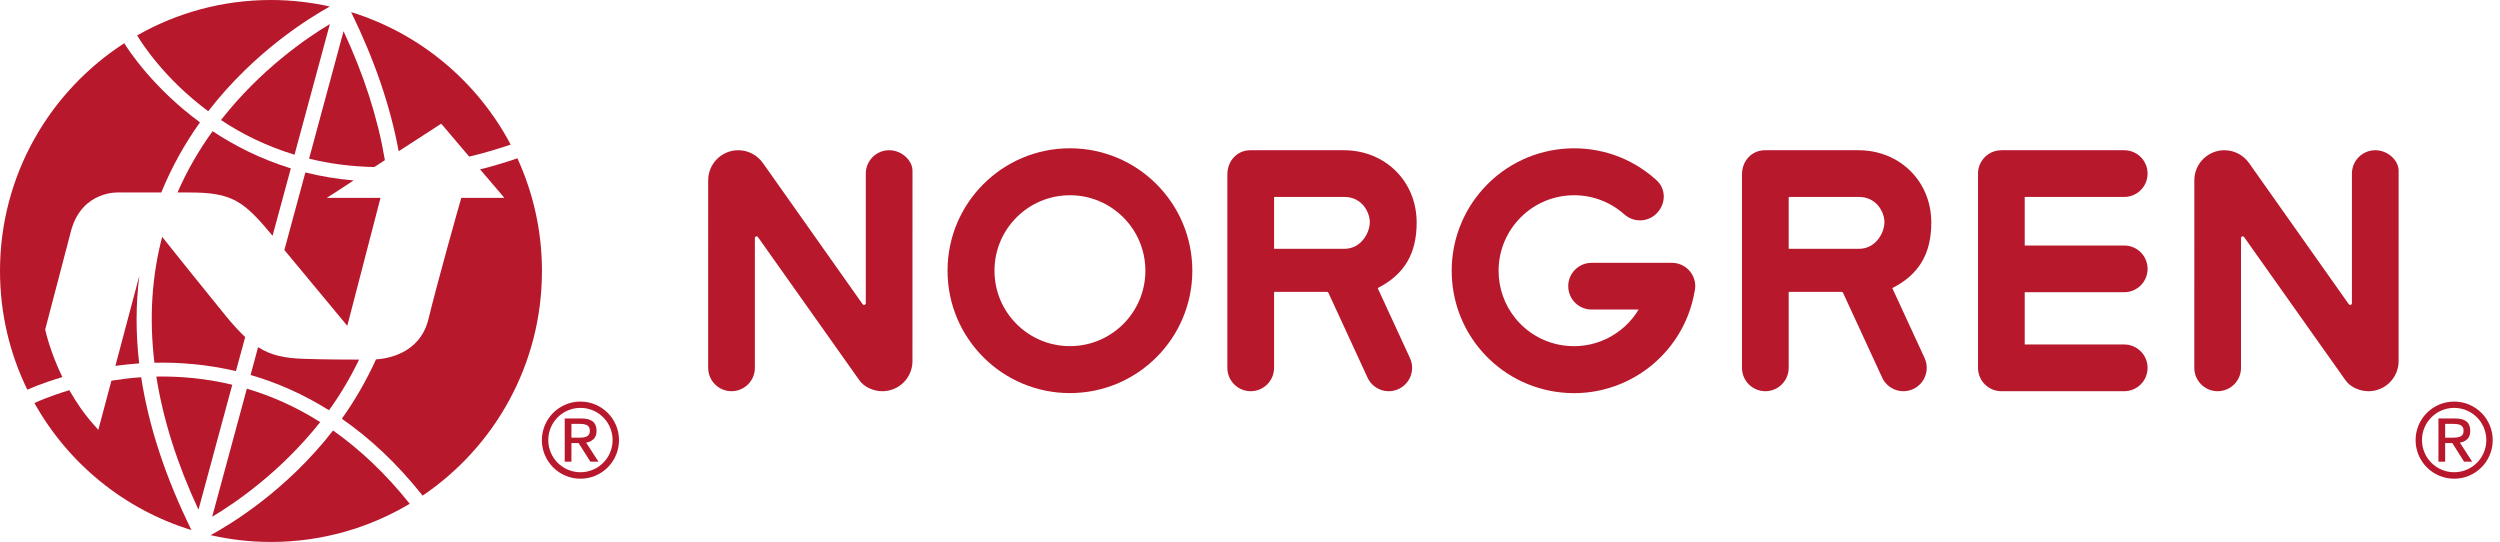
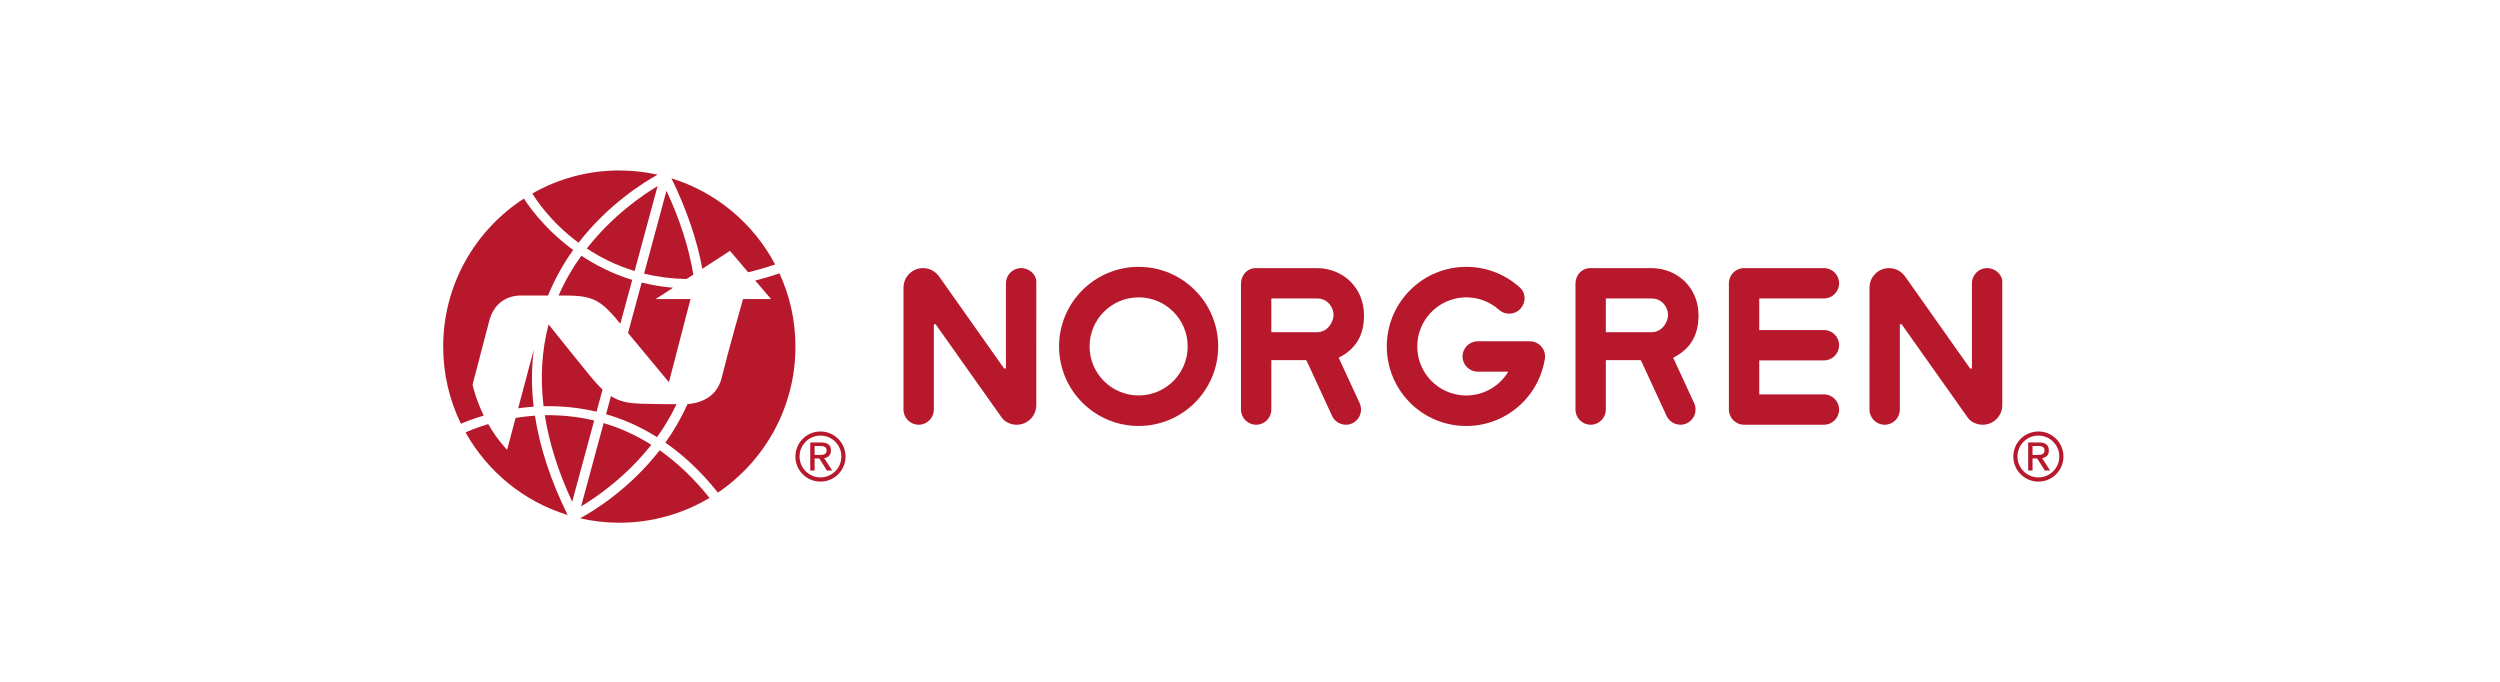
- <svg xmlns="http://www.w3.org/2000/svg" width="143" height="31" viewBox="0 0 143 31" fill="none">
-   <path d="M29.595 9.055C28.865 9.306 28.157 9.514 27.46 9.688L28.611 11.036L28.849 11.318H28.479H26.386C26.176 12.043 25.048 16.042 24.506 18.256C24.017 20.248 22.12 20.52 21.507 20.557C20.94 21.804 20.277 22.938 19.552 23.952C21.132 25.047 22.692 26.482 24.174 28.35C28.294 25.564 31 20.849 31 15.5C31 13.199 30.495 11.019 29.595 9.055Z" fill="#B8182C" />
-   <path d="M19.052 24.625C16.363 28.081 13.174 30 12.048 30.611C13.16 30.864 14.312 31 15.5 31C18.401 31 21.116 30.199 23.437 28.816C22.02 27.043 20.54 25.672 19.052 24.625Z" fill="#B8182C" />
-   <path d="M8.075 21.578C7.476 21.619 6.908 21.69 6.374 21.774L5.706 24.279L5.624 24.587L5.415 24.35C4.823 23.696 4.349 22.995 3.968 22.32C2.898 22.636 2.184 22.954 1.968 23.054C3.899 26.506 7.104 29.14 10.952 30.32C9.462 27.297 8.505 24.38 8.075 21.578Z" fill="#B8182C" />
-   <path d="M3.568 21.57C2.867 20.127 2.609 18.955 2.594 18.881L2.585 18.838L2.598 18.8C2.598 18.8 4.082 13.14 4.082 13.135C4.733 10.88 6.804 11.005 6.812 11.01H9.226C9.839 9.509 10.602 8.17 11.439 6.999C8.747 5.019 7.342 2.851 7.108 2.472C2.835 5.232 0 10.034 0 15.5C0 17.935 0.562 20.239 1.564 22.292C1.722 22.219 2.443 21.902 3.568 21.57Z" fill="#B8182C" />
-   <path d="M11.911 6.362C14.537 2.964 17.664 1.038 18.868 0.372C17.784 0.133 16.659 0 15.499 0C12.715 0 10.106 0.737 7.845 2.026C8.057 2.384 9.36 4.473 11.911 6.362Z" fill="#B8182C" />
-   <path d="M20.54 20.569C19.801 20.569 18.622 20.566 17.409 20.526C16.261 20.493 15.496 20.324 14.763 19.857L14.332 21.45C15.804 21.874 17.313 22.524 18.817 23.466C19.452 22.595 20.03 21.619 20.54 20.569Z" fill="#B8182C" />
-   <path d="M18.315 24.143C16.902 23.25 15.492 22.638 14.12 22.233L12.136 29.558C13.467 28.767 16.067 26.986 18.315 24.143Z" fill="#B8182C" />
-   <path d="M13.286 22.007C11.751 21.637 10.284 21.516 8.943 21.54C9.325 23.983 10.13 26.527 11.353 29.156L13.286 22.007Z" fill="#B8182C" />
-   <path d="M10.153 11.01H10.828C13.274 11.01 13.928 11.481 15.591 13.486L16.635 9.631C14.896 9.093 13.413 8.333 12.16 7.504C11.411 8.542 10.719 9.71 10.153 11.01Z" fill="#B8182C" />
-   <path d="M12.64 6.866C13.812 7.646 15.208 8.35 16.846 8.85L18.869 1.376C17.533 2.171 14.896 3.981 12.64 6.866Z" fill="#B8182C" />
-   <path d="M17.68 9.075C18.813 9.359 20.061 9.525 21.407 9.555L22.016 9.162C21.62 6.791 20.836 4.331 19.651 1.784L17.68 9.075Z" fill="#B8182C" />
-   <path d="M20.227 10.322C19.252 10.235 18.327 10.081 17.468 9.864L16.266 14.3L19.865 18.636L21.765 11.318H19.268H18.69L19.177 11.007L20.227 10.322Z" fill="#B8182C" />
-   <path d="M13.495 21.228L14.025 19.282C13.675 18.951 13.306 18.548 12.89 18.039C11.832 16.742 10.213 14.724 9.276 13.549C8.676 15.833 8.531 18.235 8.833 20.749C10.277 20.716 11.853 20.841 13.495 21.228Z" fill="#B8182C" />
-   <path d="M6.6 20.928C7.032 20.869 7.488 20.819 7.962 20.786C7.759 19.069 7.766 17.397 7.97 15.775L6.6 20.928Z" fill="#B8182C" />
-   <path d="M22.804 8.651L25.11 7.158L25.234 7.076L25.335 7.187L26.838 8.959C27.607 8.776 28.394 8.547 29.211 8.272C27.311 4.673 24.038 1.915 20.085 0.693C21.427 3.436 22.333 6.09 22.804 8.651Z" fill="#B8182C" />
-   <path d="M138.538 25.172C138.538 26.188 139.362 27.012 140.378 27.012C141.395 27.012 142.218 26.188 142.218 25.172C142.218 24.155 141.395 23.331 140.378 23.331C139.362 23.331 138.538 24.155 138.538 25.172ZM140.378 22.97C141.597 22.97 142.584 23.958 142.584 25.176C142.584 26.394 141.597 27.382 140.378 27.382C139.16 27.382 138.172 26.394 138.172 25.176C138.172 23.958 139.16 22.97 140.378 22.97Z" fill="#B8182C" />
-   <path d="M140.567 25.019C140.555 25.02 140.543 25.02 140.53 25.021C140.523 25.022 140.517 25.023 140.511 25.024C140.498 25.025 140.484 25.025 140.471 25.026C140.438 25.028 140.405 25.033 140.372 25.033H140.265H139.863V24.247H140.265H140.372C140.405 24.247 140.438 24.251 140.471 24.254C140.484 24.255 140.498 24.254 140.511 24.255C140.517 24.256 140.523 24.257 140.53 24.258C140.543 24.26 140.555 24.259 140.567 24.261C140.574 24.262 140.578 24.265 140.585 24.266C140.632 24.274 140.677 24.286 140.717 24.303C140.721 24.305 140.724 24.308 140.728 24.31C140.732 24.312 140.738 24.312 140.743 24.314C140.793 24.341 140.835 24.379 140.867 24.428C140.899 24.477 140.915 24.543 140.915 24.625C140.915 24.631 140.913 24.634 140.913 24.64C140.913 24.645 140.915 24.649 140.915 24.654C140.915 24.737 140.899 24.803 140.867 24.852C140.835 24.901 140.793 24.938 140.743 24.965C140.738 24.967 140.732 24.967 140.728 24.969C140.724 24.971 140.721 24.974 140.717 24.976C140.677 24.993 140.632 25.005 140.585 25.013C140.578 25.014 140.574 25.018 140.567 25.019ZM140.702 25.315C140.887 25.297 140.988 25.235 141.113 25.132C141.237 25.028 141.299 24.865 141.299 24.642C141.299 24.405 141.229 24.228 141.087 24.111C140.946 23.994 140.728 23.936 140.434 23.936H139.479V26.407H139.863V25.344H140.272L140.945 26.407H141.408L140.702 25.315Z" fill="#B8182C" />
-   <path d="M61.2 8.482C57.333 8.482 54.199 11.617 54.199 15.484C54.199 19.35 57.333 22.485 61.2 22.485C65.066 22.485 68.201 19.35 68.201 15.484C68.201 11.617 65.066 8.482 61.2 8.482ZM65.516 15.484C65.516 17.867 63.583 19.799 61.2 19.799C58.816 19.799 56.884 17.867 56.884 15.484C56.884 13.1 58.816 11.168 61.2 11.168C63.583 11.168 65.516 13.1 65.516 15.484Z" fill="#B8182C" />
-   <path d="M49.157 21.753C49.422 22.13 49.942 22.377 50.473 22.377C51.418 22.377 52.184 21.614 52.193 20.67L52.195 9.764C52.195 9.191 51.596 8.593 50.859 8.593C50.121 8.593 49.523 9.191 49.523 9.929V17.336L49.52 17.337C49.52 17.339 49.523 17.34 49.523 17.343C49.523 17.399 49.478 17.444 49.422 17.444C49.386 17.444 49.36 17.422 49.342 17.395L49.34 17.396L43.643 9.332L43.641 9.333C43.33 8.886 42.814 8.593 42.229 8.593C41.283 8.593 40.517 9.355 40.508 10.299L40.507 21.041C40.507 21.779 41.105 22.377 41.843 22.377C42.58 22.377 43.179 21.779 43.179 21.041V13.62C43.179 13.564 43.224 13.518 43.279 13.518C43.314 13.518 43.34 13.539 43.358 13.566L49.157 21.753Z" fill="#B8182C" />
-   <path d="M134.164 21.753C134.429 22.13 134.949 22.377 135.48 22.377C136.426 22.377 137.192 21.614 137.201 20.67L137.202 9.764C137.202 9.191 136.604 8.593 135.866 8.593C135.128 8.593 134.53 9.191 134.53 9.929V17.336L134.527 17.337C134.527 17.339 134.53 17.34 134.53 17.343C134.53 17.399 134.485 17.444 134.429 17.444C134.394 17.444 134.368 17.422 134.35 17.395L134.347 17.396L128.65 9.332L128.649 9.333C128.338 8.886 127.822 8.593 127.236 8.593C126.291 8.593 125.524 9.355 125.516 10.299L125.514 21.041C125.514 21.779 126.112 22.377 126.85 22.377C127.588 22.377 128.186 21.779 128.186 21.041V13.62C128.186 13.564 128.231 13.518 128.287 13.518C128.322 13.518 128.348 13.539 128.366 13.566L134.164 21.753Z" fill="#B8182C" />
-   <path d="M96.954 16.565L96.949 16.564C96.959 16.501 96.969 16.436 96.969 16.37C96.969 15.632 96.371 15.034 95.633 15.034H95.359H91.312H91.039C90.301 15.034 89.703 15.632 89.703 16.37C89.703 17.108 90.301 17.706 91.039 17.706H91.312H93.73C92.853 19.167 91.153 20.029 89.366 19.75C88.267 19.579 87.33 19.008 86.68 18.207C86.074 17.461 85.719 16.51 85.72 15.484C85.72 14.453 86.089 13.419 86.834 12.593C88.431 10.823 91.159 10.683 92.93 12.279L92.931 12.278C93.491 12.763 94.338 12.701 94.822 12.141C95.307 11.581 95.288 10.77 94.728 10.285C91.858 7.696 87.43 7.923 84.841 10.794C83.632 12.134 83.037 13.812 83.037 15.484C83.036 17.147 83.612 18.69 84.596 19.9H84.596V19.9C85.65 21.199 87.169 22.126 88.952 22.404C92.737 22.994 96.287 20.432 96.932 16.669C96.937 16.65 96.941 16.63 96.945 16.61C96.947 16.595 96.952 16.58 96.954 16.565Z" fill="#B8182C" />
-   <path d="M72.883 14.229H72.881C72.88 14.227 72.877 14.218 72.877 14.191V11.306C72.877 11.271 72.883 11.265 72.919 11.265H76.894C77.928 11.265 78.353 12.168 78.353 12.703C78.353 13.317 77.855 14.232 76.894 14.232H72.919C72.893 14.232 72.883 14.229 72.883 14.229ZM72.877 16.734C72.877 16.699 72.883 16.693 72.918 16.693H75.892C75.945 16.693 75.963 16.706 75.99 16.758L78.223 21.6C78.532 22.27 79.326 22.563 79.996 22.254C80.666 21.945 80.959 21.152 80.65 20.481L78.805 16.481L78.825 16.468C80.332 15.695 81.033 14.508 81.033 12.733C81.033 10.334 79.195 8.593 76.87 8.593H71.522C70.771 8.593 70.205 9.19 70.205 9.982V21.041C70.205 21.778 70.803 22.377 71.541 22.377C72.279 22.377 72.877 21.778 72.877 21.041V16.734Z" fill="#B8182C" />
-   <path d="M102.319 14.229H102.318C102.317 14.227 102.313 14.218 102.313 14.191V11.306C102.313 11.271 102.319 11.265 102.355 11.265H106.33C107.364 11.265 107.79 12.168 107.79 12.703C107.79 13.317 107.291 14.232 106.33 14.232H102.355C102.329 14.232 102.319 14.229 102.319 14.229ZM102.313 16.734C102.313 16.699 102.319 16.693 102.354 16.693H105.328C105.381 16.693 105.399 16.706 105.426 16.758L107.66 21.6C107.969 22.27 108.762 22.563 109.432 22.254C110.102 21.945 110.395 21.152 110.087 20.481L108.241 16.481L108.262 16.468C109.768 15.695 110.47 14.508 110.47 12.733C110.47 10.334 108.631 8.593 106.306 8.593H100.958C100.207 8.593 99.641 9.19 99.641 9.982V21.041C99.641 21.778 100.239 22.377 100.977 22.377C101.715 22.377 102.313 21.778 102.313 21.041V16.734Z" fill="#B8182C" />
-   <path d="M121.506 16.715C122.244 16.715 122.842 16.117 122.842 15.379C122.842 14.641 122.244 14.043 121.506 14.043H115.814V11.265H121.506C122.244 11.265 122.842 10.667 122.842 9.929C122.842 9.191 122.244 8.593 121.506 8.593H114.478C113.924 8.593 113.45 8.929 113.247 9.409C113.179 9.569 113.142 9.744 113.142 9.929V21.041C113.142 21.779 113.74 22.377 114.478 22.377H121.506C122.244 22.377 122.842 21.779 122.842 21.041C122.842 20.303 122.244 19.705 121.506 19.705H115.814V16.715H121.506Z" fill="#B8182C" />
-   <path d="M31.361 25.172C31.361 26.188 32.185 27.012 33.201 27.012C34.218 27.012 35.041 26.188 35.041 25.172C35.041 24.155 34.218 23.331 33.201 23.331C32.185 23.331 31.361 24.155 31.361 25.172ZM33.201 22.97C34.42 22.97 35.407 23.958 35.407 25.176C35.407 26.394 34.42 27.382 33.201 27.382C31.983 27.382 30.995 26.394 30.995 25.176C30.995 23.958 31.983 22.97 33.201 22.97Z" fill="#B8182C" />
-   <path d="M33.39 25.019C33.378 25.02 33.366 25.02 33.353 25.021C33.346 25.022 33.341 25.023 33.334 25.024C33.322 25.025 33.307 25.025 33.295 25.026C33.261 25.028 33.228 25.033 33.195 25.033H33.088H32.686V24.247H33.088H33.195C33.228 24.247 33.261 24.251 33.295 24.254C33.307 24.255 33.322 24.254 33.334 24.255C33.341 24.256 33.346 24.257 33.353 24.258C33.366 24.26 33.378 24.259 33.39 24.261C33.397 24.262 33.402 24.265 33.408 24.266C33.455 24.274 33.5 24.286 33.54 24.303C33.544 24.305 33.547 24.308 33.551 24.31C33.556 24.312 33.562 24.312 33.566 24.314C33.617 24.341 33.658 24.379 33.69 24.428C33.722 24.477 33.738 24.543 33.738 24.625C33.738 24.631 33.737 24.634 33.737 24.64C33.737 24.645 33.738 24.649 33.738 24.654C33.738 24.737 33.722 24.803 33.69 24.852C33.658 24.901 33.617 24.938 33.566 24.965C33.562 24.967 33.556 24.967 33.551 24.969C33.547 24.971 33.544 24.974 33.54 24.976C33.5 24.993 33.455 25.005 33.408 25.013C33.402 25.014 33.397 25.018 33.39 25.019ZM33.525 25.315C33.71 25.297 33.812 25.235 33.936 25.132C34.06 25.028 34.123 24.865 34.123 24.642C34.123 24.405 34.052 24.228 33.91 24.111C33.769 23.994 33.551 23.936 33.257 23.936H32.302V26.407H32.686V25.344H33.096L33.769 26.407H34.232L33.525 25.315Z" fill="#B8182C" />
+ <svg xmlns="http://www.w3.org/2000/svg" width="220" height="60" viewBox="0 0 220 60" fill="none">
+   <path d="M68.595 24.055C67.865 24.306 67.157 24.514 66.46 24.688L67.611 26.036L67.849 26.318H67.479H65.386C65.176 27.043 64.048 31.042 63.505 33.257C63.017 35.248 61.12 35.52 60.507 35.557C59.94 36.804 59.277 37.938 58.552 38.952C60.132 40.047 61.693 41.482 63.174 43.35C67.294 40.564 70 35.849 70 30.5C70 28.199 69.495 26.019 68.595 24.055Z" fill="#B8182C" />
+   <path d="M58.052 39.625C55.363 43.081 52.174 45 51.048 45.611C52.16 45.864 53.312 46 54.5 46C57.401 46 60.115 45.199 62.437 43.816C61.02 42.043 59.54 40.672 58.052 39.625Z" fill="#B8182C" />
+   <path d="M47.075 36.578C46.476 36.619 45.908 36.69 45.374 36.774L44.706 39.279L44.624 39.587L44.415 39.35C43.823 38.696 43.349 37.995 42.968 37.32C41.898 37.636 41.184 37.954 40.968 38.054C42.899 41.506 46.104 44.141 49.952 45.32C48.462 42.297 47.505 39.38 47.075 36.578Z" fill="#B8182C" />
+   <path d="M42.568 36.57C41.867 35.127 41.609 33.955 41.594 33.881L41.585 33.838L41.598 33.8C41.598 33.8 43.082 28.14 43.082 28.135C43.733 25.88 45.804 26.006 45.812 26.01H48.226C48.839 24.509 49.602 23.17 50.439 21.999C47.747 20.019 46.342 17.851 46.108 17.472C41.835 20.232 39 25.034 39 30.5C39 32.935 39.562 35.239 40.564 37.292C40.722 37.219 41.443 36.902 42.568 36.57Z" fill="#B8182C" />
+   <path d="M50.911 21.361C53.536 17.964 56.664 16.038 57.868 15.372C56.784 15.133 55.659 15 54.499 15C51.715 15 49.106 15.737 46.846 17.026C47.057 17.384 48.359 19.473 50.911 21.361Z" fill="#B8182C" />
+   <path d="M59.54 35.569C58.801 35.569 57.622 35.566 56.409 35.526C55.261 35.493 54.496 35.324 53.763 34.857L53.333 36.45C54.804 36.874 56.313 37.524 57.818 38.467C58.452 37.595 59.03 36.619 59.54 35.569Z" fill="#B8182C" />
+   <path d="M57.315 39.143C55.902 38.25 54.492 37.638 53.12 37.233L51.136 44.558C52.467 43.767 55.067 41.986 57.315 39.143Z" fill="#B8182C" />
+   <path d="M52.286 37.007C50.751 36.637 49.284 36.516 47.943 36.54C48.325 38.983 49.13 41.527 50.353 44.156L52.286 37.007Z" fill="#B8182C" />
+   <path d="M49.153 26.01H49.828C52.273 26.01 52.928 26.481 54.591 28.486L55.635 24.631C53.896 24.093 52.413 23.333 51.16 22.504C50.41 23.542 49.719 24.709 49.153 26.01Z" fill="#B8182C" />
+   <path d="M51.64 21.866C52.812 22.646 54.208 23.35 55.846 23.85L57.869 16.376C56.533 17.171 53.896 18.981 51.64 21.866Z" fill="#B8182C" />
+   <path d="M56.68 24.075C57.813 24.359 59.061 24.525 60.407 24.555L61.016 24.162C60.62 21.791 59.836 19.331 58.651 16.784L56.68 24.075Z" fill="#B8182C" />
+   <path d="M59.227 25.322C58.252 25.235 57.327 25.081 56.468 24.864L55.266 29.3L58.865 33.636L60.765 26.318H58.268H57.69L58.178 26.007L59.227 25.322Z" fill="#B8182C" />
+   <path d="M52.495 36.228L53.025 34.282C52.675 33.951 52.306 33.548 51.891 33.039C50.832 31.742 49.213 29.724 48.276 28.549C47.675 30.833 47.531 33.235 47.833 35.749C49.277 35.716 50.853 35.841 52.495 36.228Z" fill="#B8182C" />
+   <path d="M45.6 35.928C46.032 35.869 46.488 35.819 46.962 35.786C46.759 34.069 46.766 32.397 46.97 30.775L45.6 35.928Z" fill="#B8182C" />
+   <path d="M61.804 23.651L64.109 22.158L64.234 22.076L64.335 22.187L65.838 23.959C66.607 23.776 67.394 23.547 68.211 23.272C66.311 19.673 63.038 16.915 59.085 15.693C60.427 18.436 61.333 21.09 61.804 23.651Z" fill="#B8182C" />
+   <path d="M177.538 40.172C177.538 41.188 178.362 42.011 179.378 42.011C180.395 42.011 181.218 41.188 181.218 40.172C181.218 39.155 180.395 38.331 179.378 38.331C178.362 38.331 177.538 39.155 177.538 40.172ZM179.378 37.97C180.597 37.97 181.584 38.958 181.584 40.176C181.584 41.394 180.597 42.382 179.378 42.382C178.16 42.382 177.172 41.394 177.172 40.176C177.172 38.958 178.16 37.97 179.378 37.97Z" fill="#B8182C" />
+   <path d="M179.567 40.019C179.555 40.02 179.543 40.02 179.53 40.021C179.523 40.022 179.517 40.023 179.511 40.024C179.498 40.025 179.484 40.025 179.471 40.026C179.438 40.028 179.405 40.033 179.372 40.033H179.265H178.863V39.247H179.265H179.372C179.405 39.247 179.438 39.251 179.471 39.254C179.484 39.255 179.498 39.254 179.511 39.255C179.517 39.256 179.523 39.257 179.53 39.258C179.543 39.26 179.555 39.259 179.567 39.261C179.574 39.262 179.578 39.265 179.585 39.266C179.632 39.274 179.677 39.286 179.717 39.303C179.721 39.305 179.724 39.308 179.728 39.31C179.732 39.312 179.738 39.312 179.743 39.315C179.793 39.341 179.835 39.379 179.867 39.428C179.899 39.477 179.915 39.543 179.915 39.625C179.915 39.631 179.913 39.635 179.913 39.64C179.913 39.645 179.915 39.649 179.915 39.654C179.915 39.737 179.899 39.803 179.867 39.852C179.835 39.901 179.793 39.938 179.743 39.965C179.738 39.967 179.732 39.967 179.728 39.969C179.724 39.971 179.721 39.974 179.717 39.976C179.677 39.993 179.632 40.005 179.585 40.013C179.578 40.014 179.574 40.018 179.567 40.019ZM179.702 40.315C179.887 40.297 179.988 40.235 180.113 40.132C180.237 40.028 180.299 39.865 180.299 39.642C180.299 39.405 180.229 39.228 180.087 39.111C179.946 38.995 179.728 38.936 179.434 38.936H178.479V41.407H178.863V40.344H179.272L179.945 41.407H180.408L179.702 40.315Z" fill="#B8182C" />
+   <path d="M100.2 23.482C96.333 23.482 93.198 26.617 93.198 30.484C93.198 34.35 96.333 37.485 100.2 37.485C104.066 37.485 107.201 34.35 107.201 30.484C107.201 26.617 104.066 23.482 100.2 23.482ZM104.516 30.484C104.516 32.867 102.583 34.799 100.2 34.799C97.816 34.799 95.884 32.867 95.884 30.484C95.884 28.1 97.816 26.168 100.2 26.168C102.583 26.168 104.516 28.1 104.516 30.484Z" fill="#B8182C" />
+   <path d="M88.157 36.753C88.422 37.13 88.942 37.377 89.473 37.377C90.418 37.377 91.184 36.614 91.193 35.67L91.195 24.764C91.195 24.191 90.596 23.593 89.859 23.593C89.121 23.593 88.522 24.191 88.522 24.929V32.336L88.52 32.337C88.52 32.339 88.522 32.34 88.522 32.343C88.522 32.399 88.478 32.444 88.422 32.444C88.386 32.444 88.36 32.422 88.342 32.395L88.34 32.396L82.643 24.332L82.641 24.333C82.33 23.886 81.814 23.593 81.229 23.593C80.283 23.593 79.517 24.355 79.508 25.299L79.507 36.041C79.507 36.779 80.105 37.377 80.843 37.377C81.58 37.377 82.179 36.779 82.179 36.041V28.619C82.179 28.564 82.224 28.518 82.279 28.518C82.314 28.518 82.34 28.539 82.358 28.566L88.157 36.753Z" fill="#B8182C" />
+   <path d="M173.164 36.753C173.429 37.13 173.949 37.377 174.48 37.377C175.426 37.377 176.192 36.614 176.201 35.67L176.202 24.764C176.202 24.191 175.604 23.593 174.866 23.593C174.128 23.593 173.53 24.191 173.53 24.929V32.336L173.527 32.337C173.527 32.339 173.53 32.34 173.53 32.343C173.53 32.399 173.485 32.444 173.429 32.444C173.394 32.444 173.368 32.422 173.35 32.395L173.347 32.396L167.65 24.332L167.649 24.333C167.338 23.886 166.822 23.593 166.236 23.593C165.291 23.593 164.524 24.355 164.516 25.299L164.514 36.041C164.514 36.779 165.112 37.377 165.85 37.377C166.588 37.377 167.186 36.779 167.186 36.041V28.619C167.186 28.564 167.231 28.518 167.287 28.518C167.322 28.518 167.348 28.539 167.366 28.566L173.164 36.753Z" fill="#B8182C" />
+   <path d="M135.954 31.565L135.949 31.564C135.959 31.501 135.969 31.436 135.969 31.37C135.969 30.632 135.371 30.034 134.633 30.034H134.359H130.312H130.039C129.301 30.034 128.703 30.632 128.703 31.37C128.703 32.108 129.301 32.706 130.039 32.706H130.312H132.73C131.853 34.167 130.153 35.029 128.366 34.75C127.267 34.579 126.33 34.008 125.68 33.207C125.074 32.461 124.718 31.51 124.72 30.484C124.72 29.453 125.089 28.419 125.834 27.593C127.431 25.823 130.16 25.683 131.93 27.279L131.931 27.278C132.491 27.763 133.338 27.701 133.822 27.141C134.307 26.581 134.288 25.77 133.729 25.285C130.857 22.695 126.43 22.923 123.84 25.794C122.632 27.134 122.037 28.812 122.037 30.484C122.036 32.147 122.612 33.69 123.596 34.9H123.596V34.9C124.65 36.199 126.169 37.126 127.952 37.404C131.737 37.994 135.287 35.432 135.932 31.669C135.937 31.65 135.941 31.63 135.945 31.61C135.947 31.595 135.952 31.58 135.954 31.565Z" fill="#B8182C" />
+   <path d="M111.883 29.229H111.881C111.88 29.227 111.877 29.218 111.877 29.191V26.306C111.877 26.271 111.883 26.265 111.919 26.265H115.894C116.928 26.265 117.353 27.169 117.353 27.703C117.353 28.317 116.855 29.233 115.894 29.233H111.919C111.893 29.233 111.883 29.229 111.883 29.229ZM111.877 31.734C111.877 31.699 111.883 31.693 111.918 31.693H114.892C114.945 31.693 114.963 31.706 114.99 31.758L117.223 36.6C117.532 37.27 118.326 37.563 118.996 37.254C119.666 36.945 119.959 36.152 119.65 35.481L117.805 31.481L117.825 31.468C119.332 30.695 120.033 29.508 120.033 27.733C120.033 25.334 118.195 23.593 115.87 23.593H110.522C109.771 23.593 109.205 24.19 109.205 24.982V36.041C109.205 36.778 109.803 37.377 110.541 37.377C111.279 37.377 111.877 36.778 111.877 36.041V31.734Z" fill="#B8182C" />
+   <path d="M141.319 29.229H141.318C141.317 29.227 141.313 29.218 141.313 29.191V26.306C141.313 26.271 141.319 26.265 141.355 26.265H145.33C146.364 26.265 146.79 27.169 146.79 27.703C146.79 28.317 146.291 29.233 145.33 29.233H141.355C141.329 29.233 141.319 29.229 141.319 29.229ZM141.313 31.734C141.313 31.699 141.319 31.693 141.354 31.693H144.328C144.381 31.693 144.399 31.706 144.426 31.758L146.66 36.6C146.969 37.27 147.762 37.563 148.432 37.254C149.102 36.945 149.395 36.152 149.087 35.481L147.241 31.481L147.262 31.468C148.768 30.695 149.47 29.508 149.47 27.733C149.47 25.334 147.631 23.593 145.306 23.593H139.958C139.207 23.593 138.641 24.19 138.641 24.982V36.041C138.641 36.778 139.239 37.377 139.977 37.377C140.715 37.377 141.313 36.778 141.313 36.041V31.734Z" fill="#B8182C" />
+   <path d="M160.506 31.715C161.244 31.715 161.842 31.117 161.842 30.379C161.842 29.641 161.244 29.043 160.506 29.043H154.814V26.265H160.506C161.244 26.265 161.842 25.667 161.842 24.929C161.842 24.191 161.244 23.593 160.506 23.593H153.478C152.924 23.593 152.45 23.929 152.247 24.409C152.179 24.569 152.142 24.744 152.142 24.929V36.041C152.142 36.779 152.74 37.377 153.478 37.377H160.506C161.244 37.377 161.842 36.779 161.842 36.041C161.842 35.303 161.244 34.705 160.506 34.705H154.814V31.715H160.506Z" fill="#B8182C" />
+   <path d="M70.361 40.172C70.361 41.188 71.185 42.011 72.201 42.011C73.218 42.011 74.041 41.188 74.041 40.172C74.041 39.155 73.218 38.331 72.201 38.331C71.185 38.331 70.361 39.155 70.361 40.172ZM72.201 37.97C73.42 37.97 74.407 38.958 74.407 40.176C74.407 41.394 73.42 42.382 72.201 42.382C70.983 42.382 69.995 41.394 69.995 40.176C69.995 38.958 70.983 37.97 72.201 37.97Z" fill="#B8182C" />
+   <path d="M72.39 40.019C72.378 40.02 72.366 40.02 72.353 40.021C72.347 40.022 72.341 40.023 72.334 40.024C72.322 40.025 72.307 40.025 72.295 40.026C72.261 40.028 72.228 40.033 72.195 40.033H72.088H71.686V39.247H72.088H72.195C72.228 39.247 72.261 39.251 72.295 39.254C72.307 39.255 72.322 39.254 72.334 39.255C72.341 39.256 72.347 39.257 72.353 39.258C72.366 39.26 72.378 39.259 72.39 39.261C72.397 39.262 72.402 39.265 72.408 39.266C72.455 39.274 72.5 39.286 72.54 39.303C72.544 39.305 72.547 39.308 72.551 39.31C72.555 39.312 72.561 39.312 72.566 39.315C72.617 39.341 72.658 39.379 72.69 39.428C72.722 39.477 72.738 39.543 72.738 39.625C72.738 39.631 72.737 39.635 72.737 39.64C72.737 39.645 72.738 39.649 72.738 39.654C72.738 39.737 72.722 39.803 72.69 39.852C72.658 39.901 72.617 39.938 72.566 39.965C72.561 39.967 72.555 39.967 72.551 39.969C72.547 39.971 72.544 39.974 72.54 39.976C72.5 39.993 72.455 40.005 72.408 40.013C72.402 40.014 72.397 40.018 72.39 40.019ZM72.525 40.315C72.71 40.297 72.812 40.235 72.936 40.132C73.06 40.028 73.123 39.865 73.123 39.642C73.123 39.405 73.052 39.228 72.91 39.111C72.769 38.995 72.552 38.936 72.257 38.936H71.302V41.407H71.686V40.344H72.096L72.769 41.407H73.232L72.525 40.315Z" fill="#B8182C" />
</svg>
